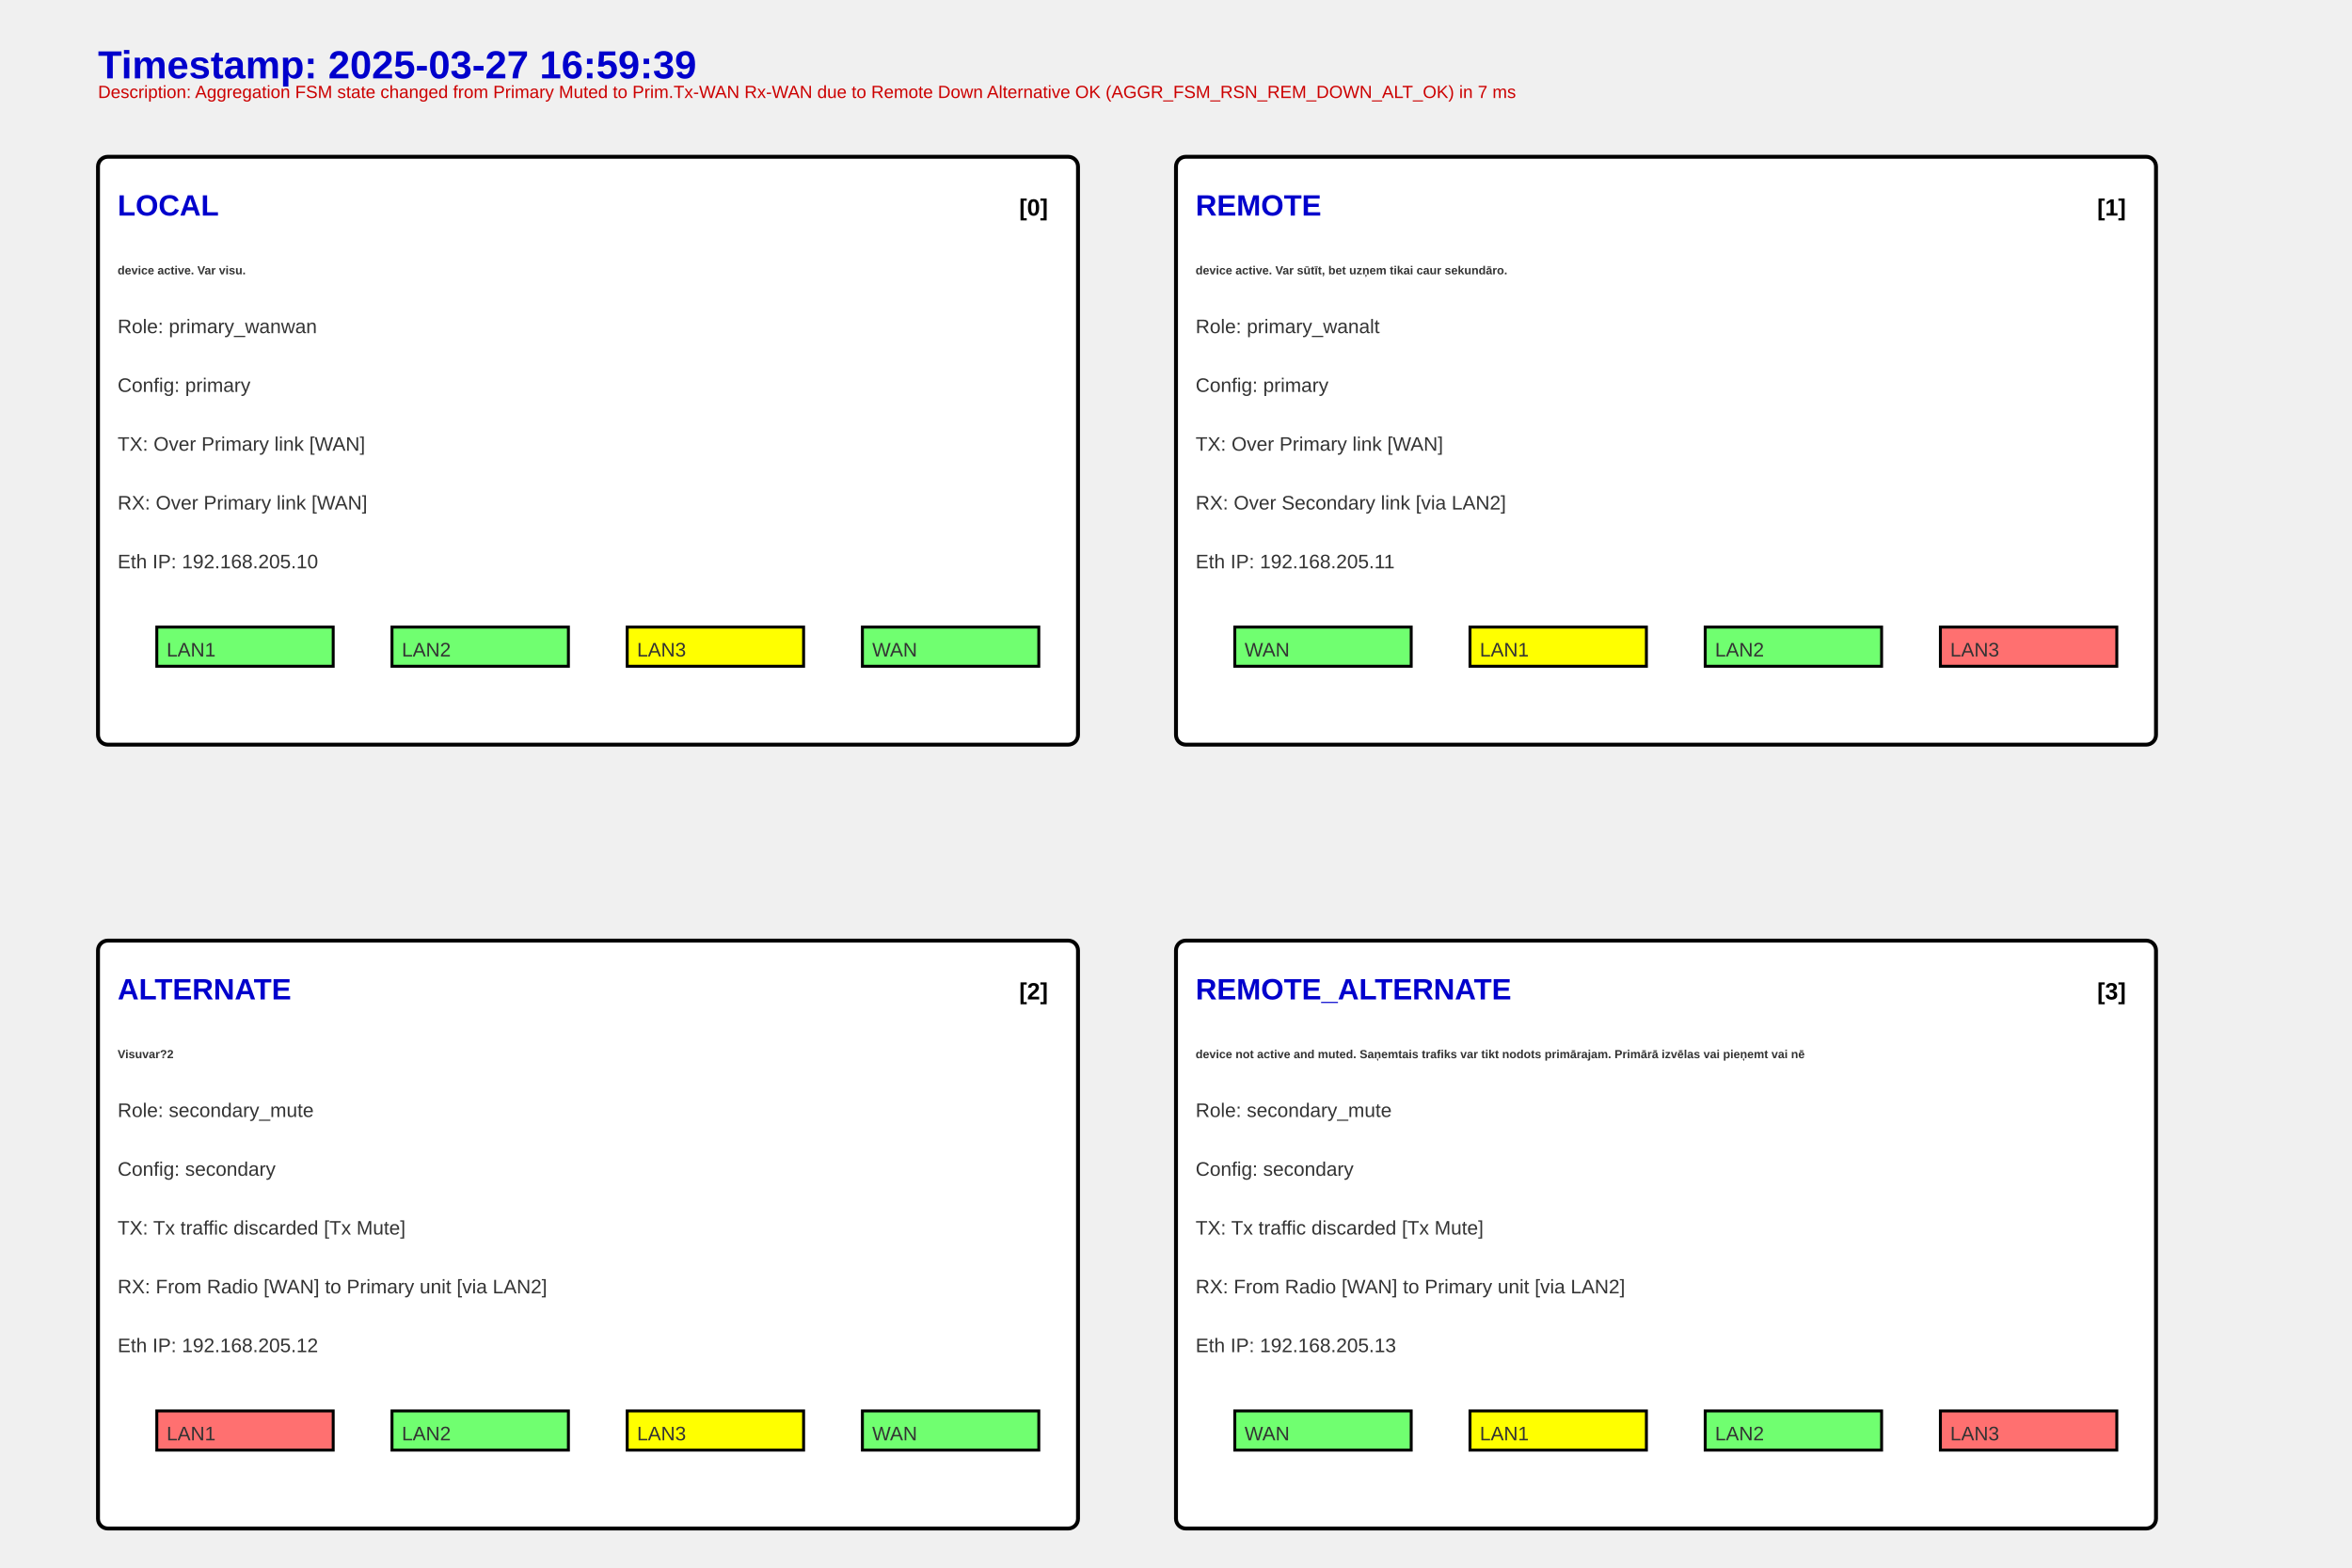
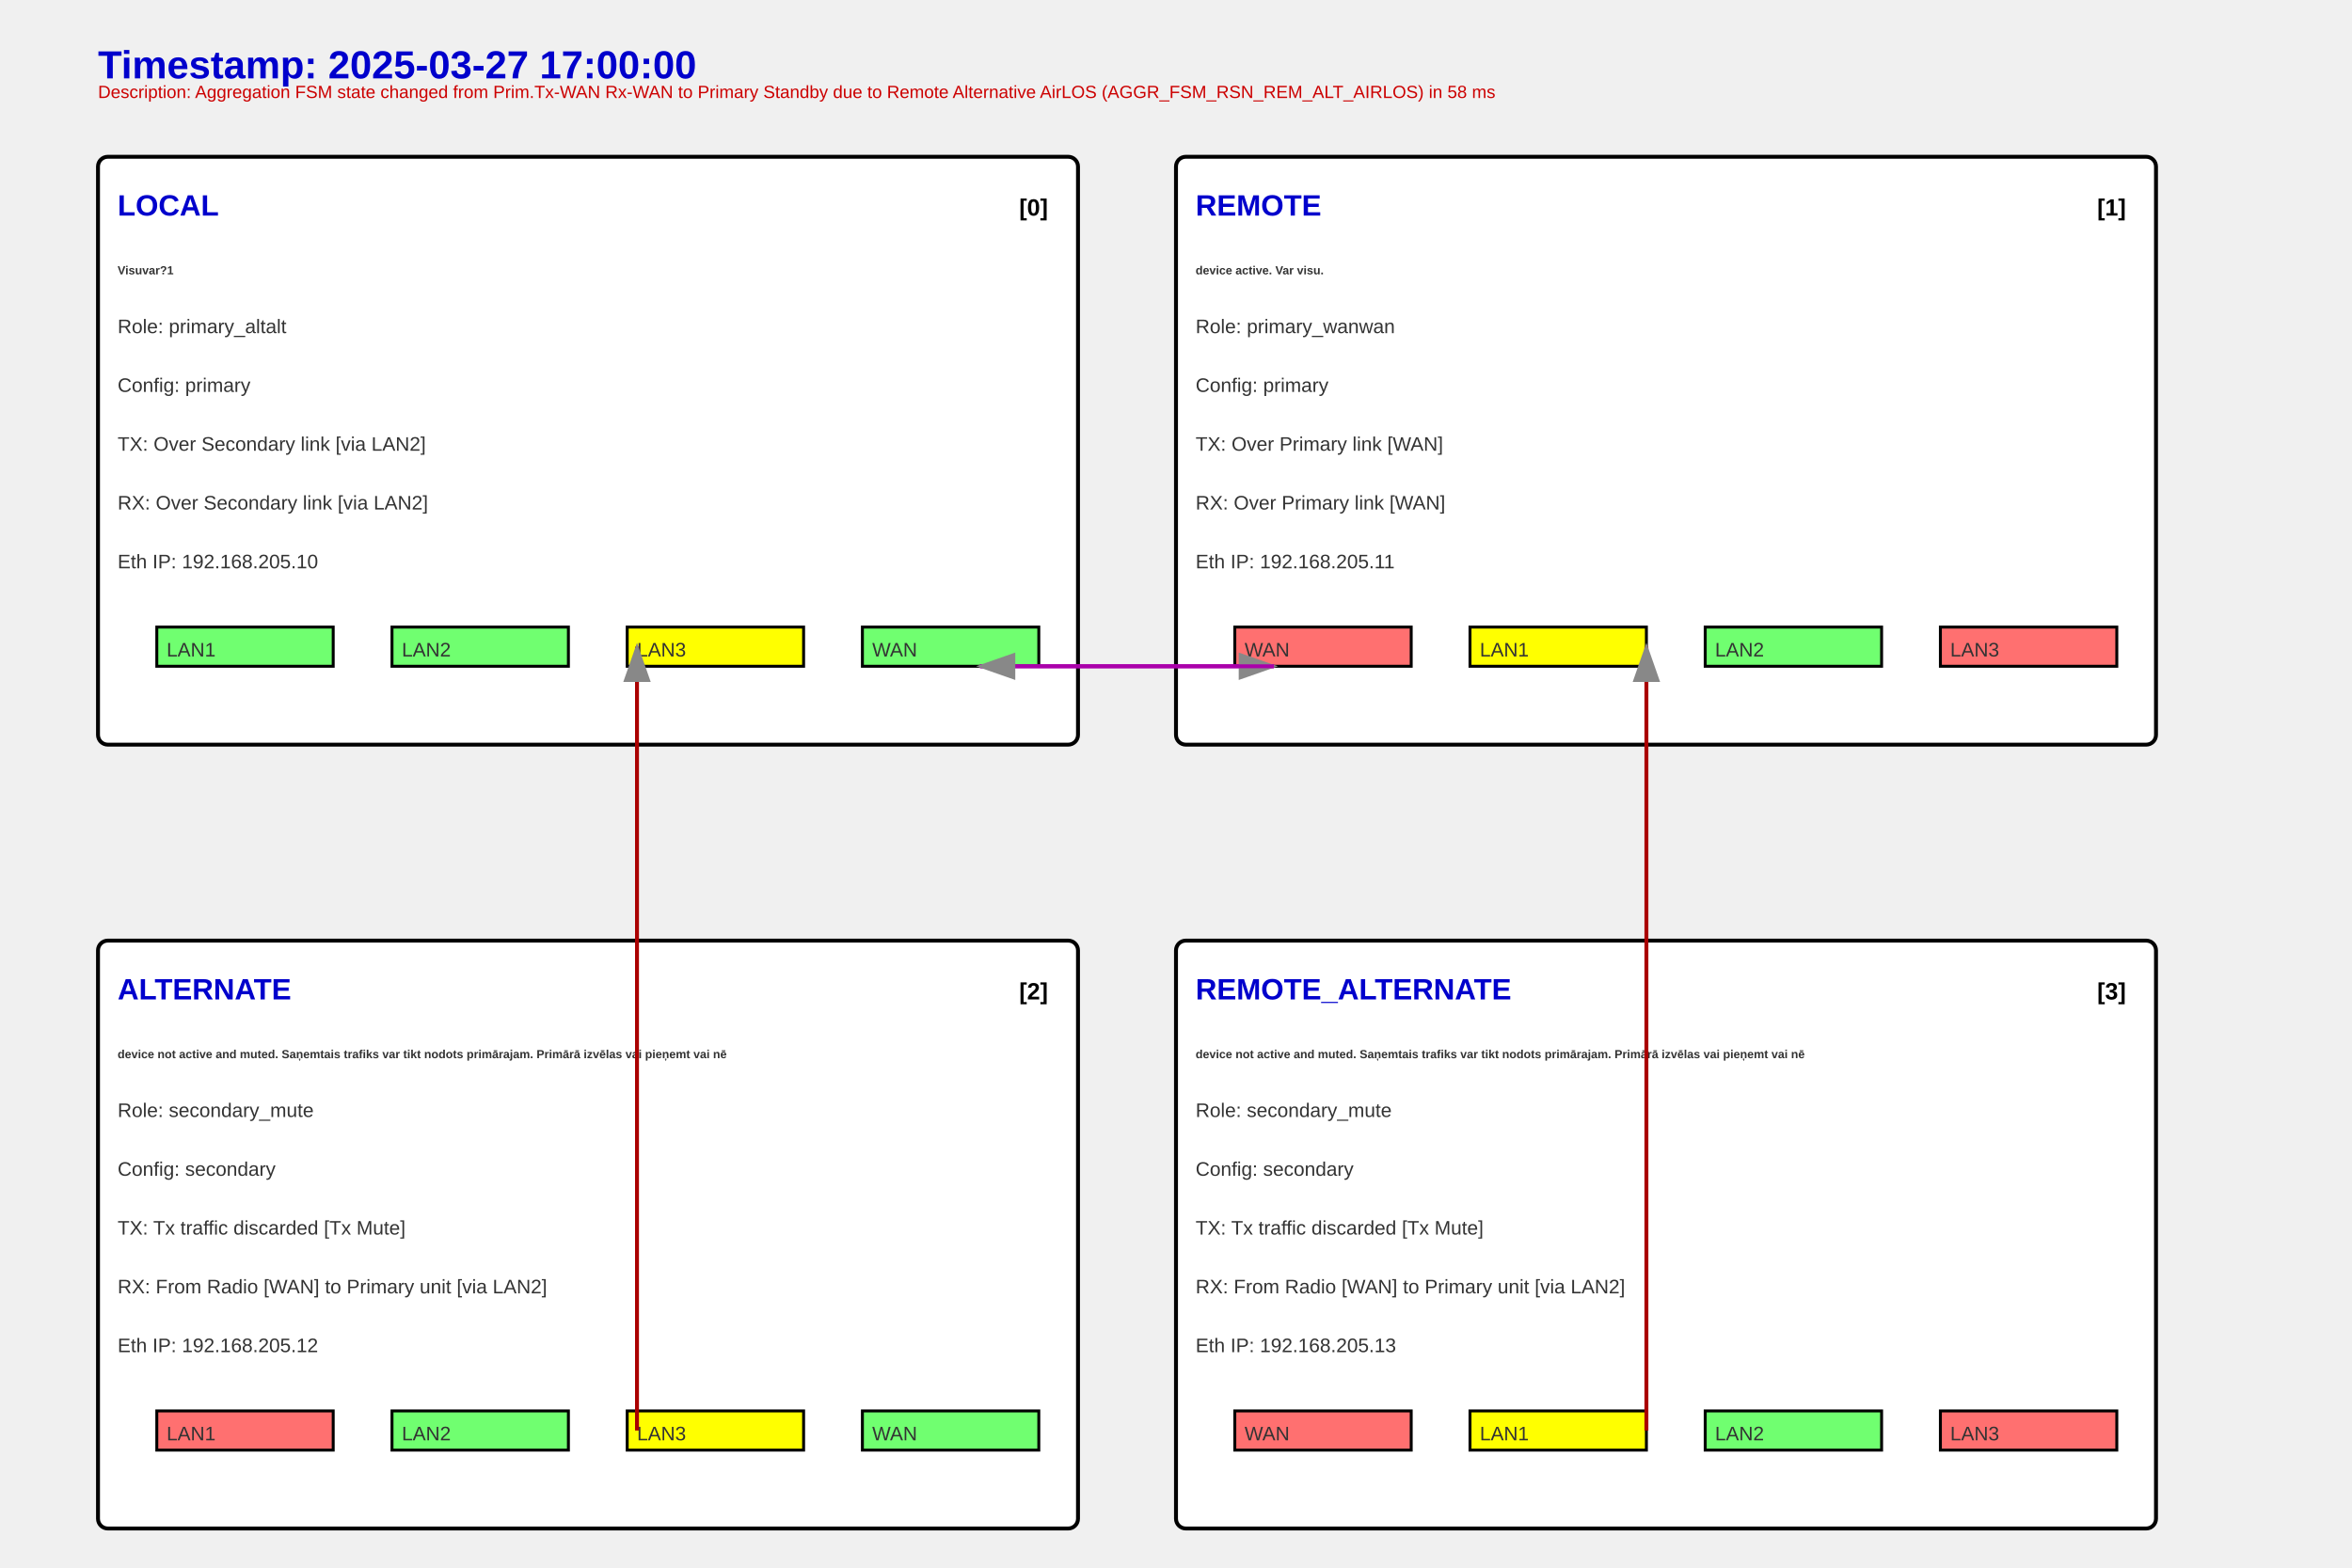
<svg xmlns="http://www.w3.org/2000/svg" width="1200" height="800">
  <style>
  .node { fill: #ffffff; stroke: #000000; stroke-width: 2; }
  .label { font: 10px Arial; fill: #333333; }
  .labela { font: 6px Arial; fill: #333333; font-weight: bold;}
  .error { font: 9px Arial; fill: #cc0000; }
  .timestamp { font: 20px Arial; font-weight: bold; fill: #0000cc; }
  .section-label { font: 15px Arial; font-weight: bold; fill: #0000cc; }
  .box-index { font: 12px Arial; font-weight: bold; fill: #000000; }
  .connection-line { stroke: #888888; stroke-width: 2; }
  .diagonal-line { stroke: #aa0000; stroke-width: 3; }
  .sender-receiver-line { stroke: #aa00aa; stroke-width: 2; }
  .secondary-primary-line { stroke: #aa0000; stroke-width: 2; }
  .remote-secondary-primary-line { stroke: #aa0000; stroke-width: 2; }
  .recive-sender-line { stroke: #aa00aa; stroke-width: 2; }
  .traffic-flow { animation: pulse 2s infinite; }
  @keyframes pulse {
    0% { stroke-opacity: 0.3; stroke-width: 1; }
    50% { stroke-opacity: 1; stroke-width: 3; }
    100% { stroke-opacity: 0.3; stroke-width: 1; }
  }
</style>
  <defs>
    <marker id="arrowhead" markerWidth="10" markerHeight="7" refX="9" refY="3.5" orient="auto">
      <polygon points="0 0, 10 3.5, 0 7" fill="#888888" />
    </marker>
  </defs>
-   <text class="timestamp" x="50" y="40">Timestamp: 2025-03-27 16:59:39</text>
-   <text class="error" x="50" y="50">Description: Aggregation FSM state changed from Primary Muted to Prim.Tx-WAN Rx-WAN due to Remote Down Alternative OK (AGGR_FSM_RSN_REM_DOWN_ALT_OK) in 7 ms</text>
+   <text class="timestamp" x="50" y="40">Timestamp: 2025-03-27 17:00:00</text>
+   <text class="error" x="50" y="50">Description: Aggregation FSM state changed from Prim.Tx-WAN Rx-WAN to Primary Standby due to Remote Alternative AirLOS (AGGR_FSM_RSN_REM_ALT_AIRLOS) in 58 ms</text>
  <rect class="node" x="50" y="80" width="500" height="300" rx="5" ry="5" data-entry="0" data-section="0" />
  <text class="section-label" x="60" y="110">LOCAL</text>
  <text class="box-index" x="520" y="110">[0]</text>
-   <text class="labela" x="60" y="140">device active. Var visu.</text>
-   <text class="label" x="60" y="170">Role: primary_wanwan</text>
+   <text class="labela" x="60" y="140">Visuvar?1</text>
+   <text class="label" x="60" y="170">Role: primary_altalt</text>
  <text class="label" x="60" y="200">Config: primary</text>
-   <text class="label" x="60" y="230">TX: Over Primary link [WAN]</text>
-   <text class="label" x="60" y="260">RX: Over Primary link [WAN]</text>
+   <text class="label" x="60" y="230">TX: Over Secondary link [via LAN2]</text>
+   <text class="label" x="60" y="260">RX: Over Secondary link [via LAN2]</text>
  <text class="label" x="60" y="290">Eth IP: 192.168.205.10</text>
  <rect x="80" y="320" width="90" height="20" fill="#70ff70" stroke="black" stroke-width="1.5" />
  <text class="label" x="85" y="335">LAN1</text>
  <rect x="200" y="320" width="90" height="20" fill="#70ff70" stroke="black" stroke-width="1.5" />
  <text class="label" x="205" y="335">LAN2</text>
  <rect x="320" y="320" width="90" height="20" fill="yellow" stroke="black" stroke-width="1.5" />
  <text class="label" x="325" y="335">LAN3</text>
  <rect x="440" y="320" width="90" height="20" fill="#70ff70" stroke="black" stroke-width="1.5" />
  <text class="label" x="445" y="335">WAN</text>
  <rect class="node" x="600" y="80" width="500" height="300" rx="5" ry="5" data-entry="0" data-section="1" />
  <text class="section-label" x="610" y="110">REMOTE</text>
  <text class="box-index" x="1070" y="110">[1]</text>
-   <text class="labela" x="610" y="140">device active. Var sūtīt, bet uzņem tikai caur sekundāro.</text>
-   <text class="label" x="610" y="170">Role: primary_wanalt</text>
+   <text class="labela" x="610" y="140">device active. Var visu.</text>
+   <text class="label" x="610" y="170">Role: primary_wanwan</text>
  <text class="label" x="610" y="200">Config: primary</text>
  <text class="label" x="610" y="230">TX: Over Primary link [WAN]</text>
-   <text class="label" x="610" y="260">RX: Over Secondary link [via LAN2]</text>
+   <text class="label" x="610" y="260">RX: Over Primary link [WAN]</text>
  <text class="label" x="610" y="290">Eth IP: 192.168.205.11</text>
-   <rect x="630" y="320" width="90" height="20" fill="#70ff70" stroke="black" stroke-width="1.5" />
+   <rect x="630" y="320" width="90" height="20" fill="#ff7070" stroke="black" stroke-width="1.5" />
  <text class="label" x="635" y="335">WAN</text>
  <rect x="750" y="320" width="90" height="20" fill="yellow" stroke="black" stroke-width="1.5" />
  <text class="label" x="755" y="335">LAN1</text>
  <rect x="870" y="320" width="90" height="20" fill="#70ff70" stroke="black" stroke-width="1.5" />
  <text class="label" x="875" y="335">LAN2</text>
  <rect x="990" y="320" width="90" height="20" fill="#ff7070" stroke="black" stroke-width="1.5" />
  <text class="label" x="995" y="335">LAN3</text>
  <rect class="node" x="50" y="480" width="500" height="300" rx="5" ry="5" data-entry="0" data-section="2" />
  <text class="section-label" x="60" y="510">ALTERNATE</text>
  <text class="box-index" x="520" y="510">[2]</text>
-   <text class="labela" x="60" y="540">Visuvar?2</text>
+   <text class="labela" x="60" y="540">device not active and muted. Saņemtais trafiks var tikt nodots primārajam. Primārā izvēlas vai pieņemt vai nē</text>
  <text class="label" x="60" y="570">Role: secondary_mute</text>
  <text class="label" x="60" y="600">Config: secondary</text>
  <text class="label" x="60" y="630">TX: Tx traffic discarded [Tx Mute]</text>
  <text class="label" x="60" y="660">RX: From Radio [WAN] to Primary unit [via LAN2]</text>
  <text class="label" x="60" y="690">Eth IP: 192.168.205.12</text>
  <rect x="80" y="720" width="90" height="20" fill="#ff7070" stroke="black" stroke-width="1.5" />
  <text class="label" x="85" y="735">LAN1</text>
  <rect x="200" y="720" width="90" height="20" fill="#70ff70" stroke="black" stroke-width="1.5" />
  <text class="label" x="205" y="735">LAN2</text>
  <rect x="320" y="720" width="90" height="20" fill="yellow" stroke="black" stroke-width="1.5" />
  <text class="label" x="325" y="735">LAN3</text>
  <rect x="440" y="720" width="90" height="20" fill="#70ff70" stroke="black" stroke-width="1.5" />
  <text class="label" x="445" y="735">WAN</text>
  <rect class="node" x="600" y="480" width="500" height="300" rx="5" ry="5" data-entry="0" data-section="3" />
  <text class="section-label" x="610" y="510">REMOTE_ALTERNATE</text>
  <text class="box-index" x="1070" y="510">[3]</text>
  <text class="labela" x="610" y="540">device not active and muted. Saņemtais trafiks var tikt nodots primārajam. Primārā izvēlas vai pieņemt vai nē</text>
  <text class="label" x="610" y="570">Role: secondary_mute</text>
  <text class="label" x="610" y="600">Config: secondary</text>
  <text class="label" x="610" y="630">TX: Tx traffic discarded [Tx Mute]</text>
  <text class="label" x="610" y="660">RX: From Radio [WAN] to Primary unit [via LAN2]</text>
  <text class="label" x="610" y="690">Eth IP: 192.168.205.13</text>
-   <rect x="630" y="720" width="90" height="20" fill="#70ff70" stroke="black" stroke-width="1.5" />
+   <rect x="630" y="720" width="90" height="20" fill="#ff7070" stroke="black" stroke-width="1.5" />
  <text class="label" x="635" y="735">WAN</text>
  <rect x="750" y="720" width="90" height="20" fill="yellow" stroke="black" stroke-width="1.5" />
  <text class="label" x="755" y="735">LAN1</text>
  <rect x="870" y="720" width="90" height="20" fill="#70ff70" stroke="black" stroke-width="1.5" />
  <text class="label" x="875" y="735">LAN2</text>
  <rect x="990" y="720" width="90" height="20" fill="#ff7070" stroke="black" stroke-width="1.5" />
  <text class="label" x="995" y="735">LAN3</text>
+   <line x1="500" y1="340" x2="650" y2="340" class="sender-receiver-line" marker-end="url(#arrowhead)" />
+   <line x1="650" y1="340" x2="500" y2="340" class="recive-sender-line" marker-end="url(#arrowhead)" />
+   <line x1="325" y1="730" x2="325" y2="330" class="secondary-primary-line" marker-end="url(#arrowhead)" />
+   <line x1="840" y1="730" x2="840" y2="330" class="remote-secondary-primary-line" marker-end="url(#arrowhead)" />
</svg>
